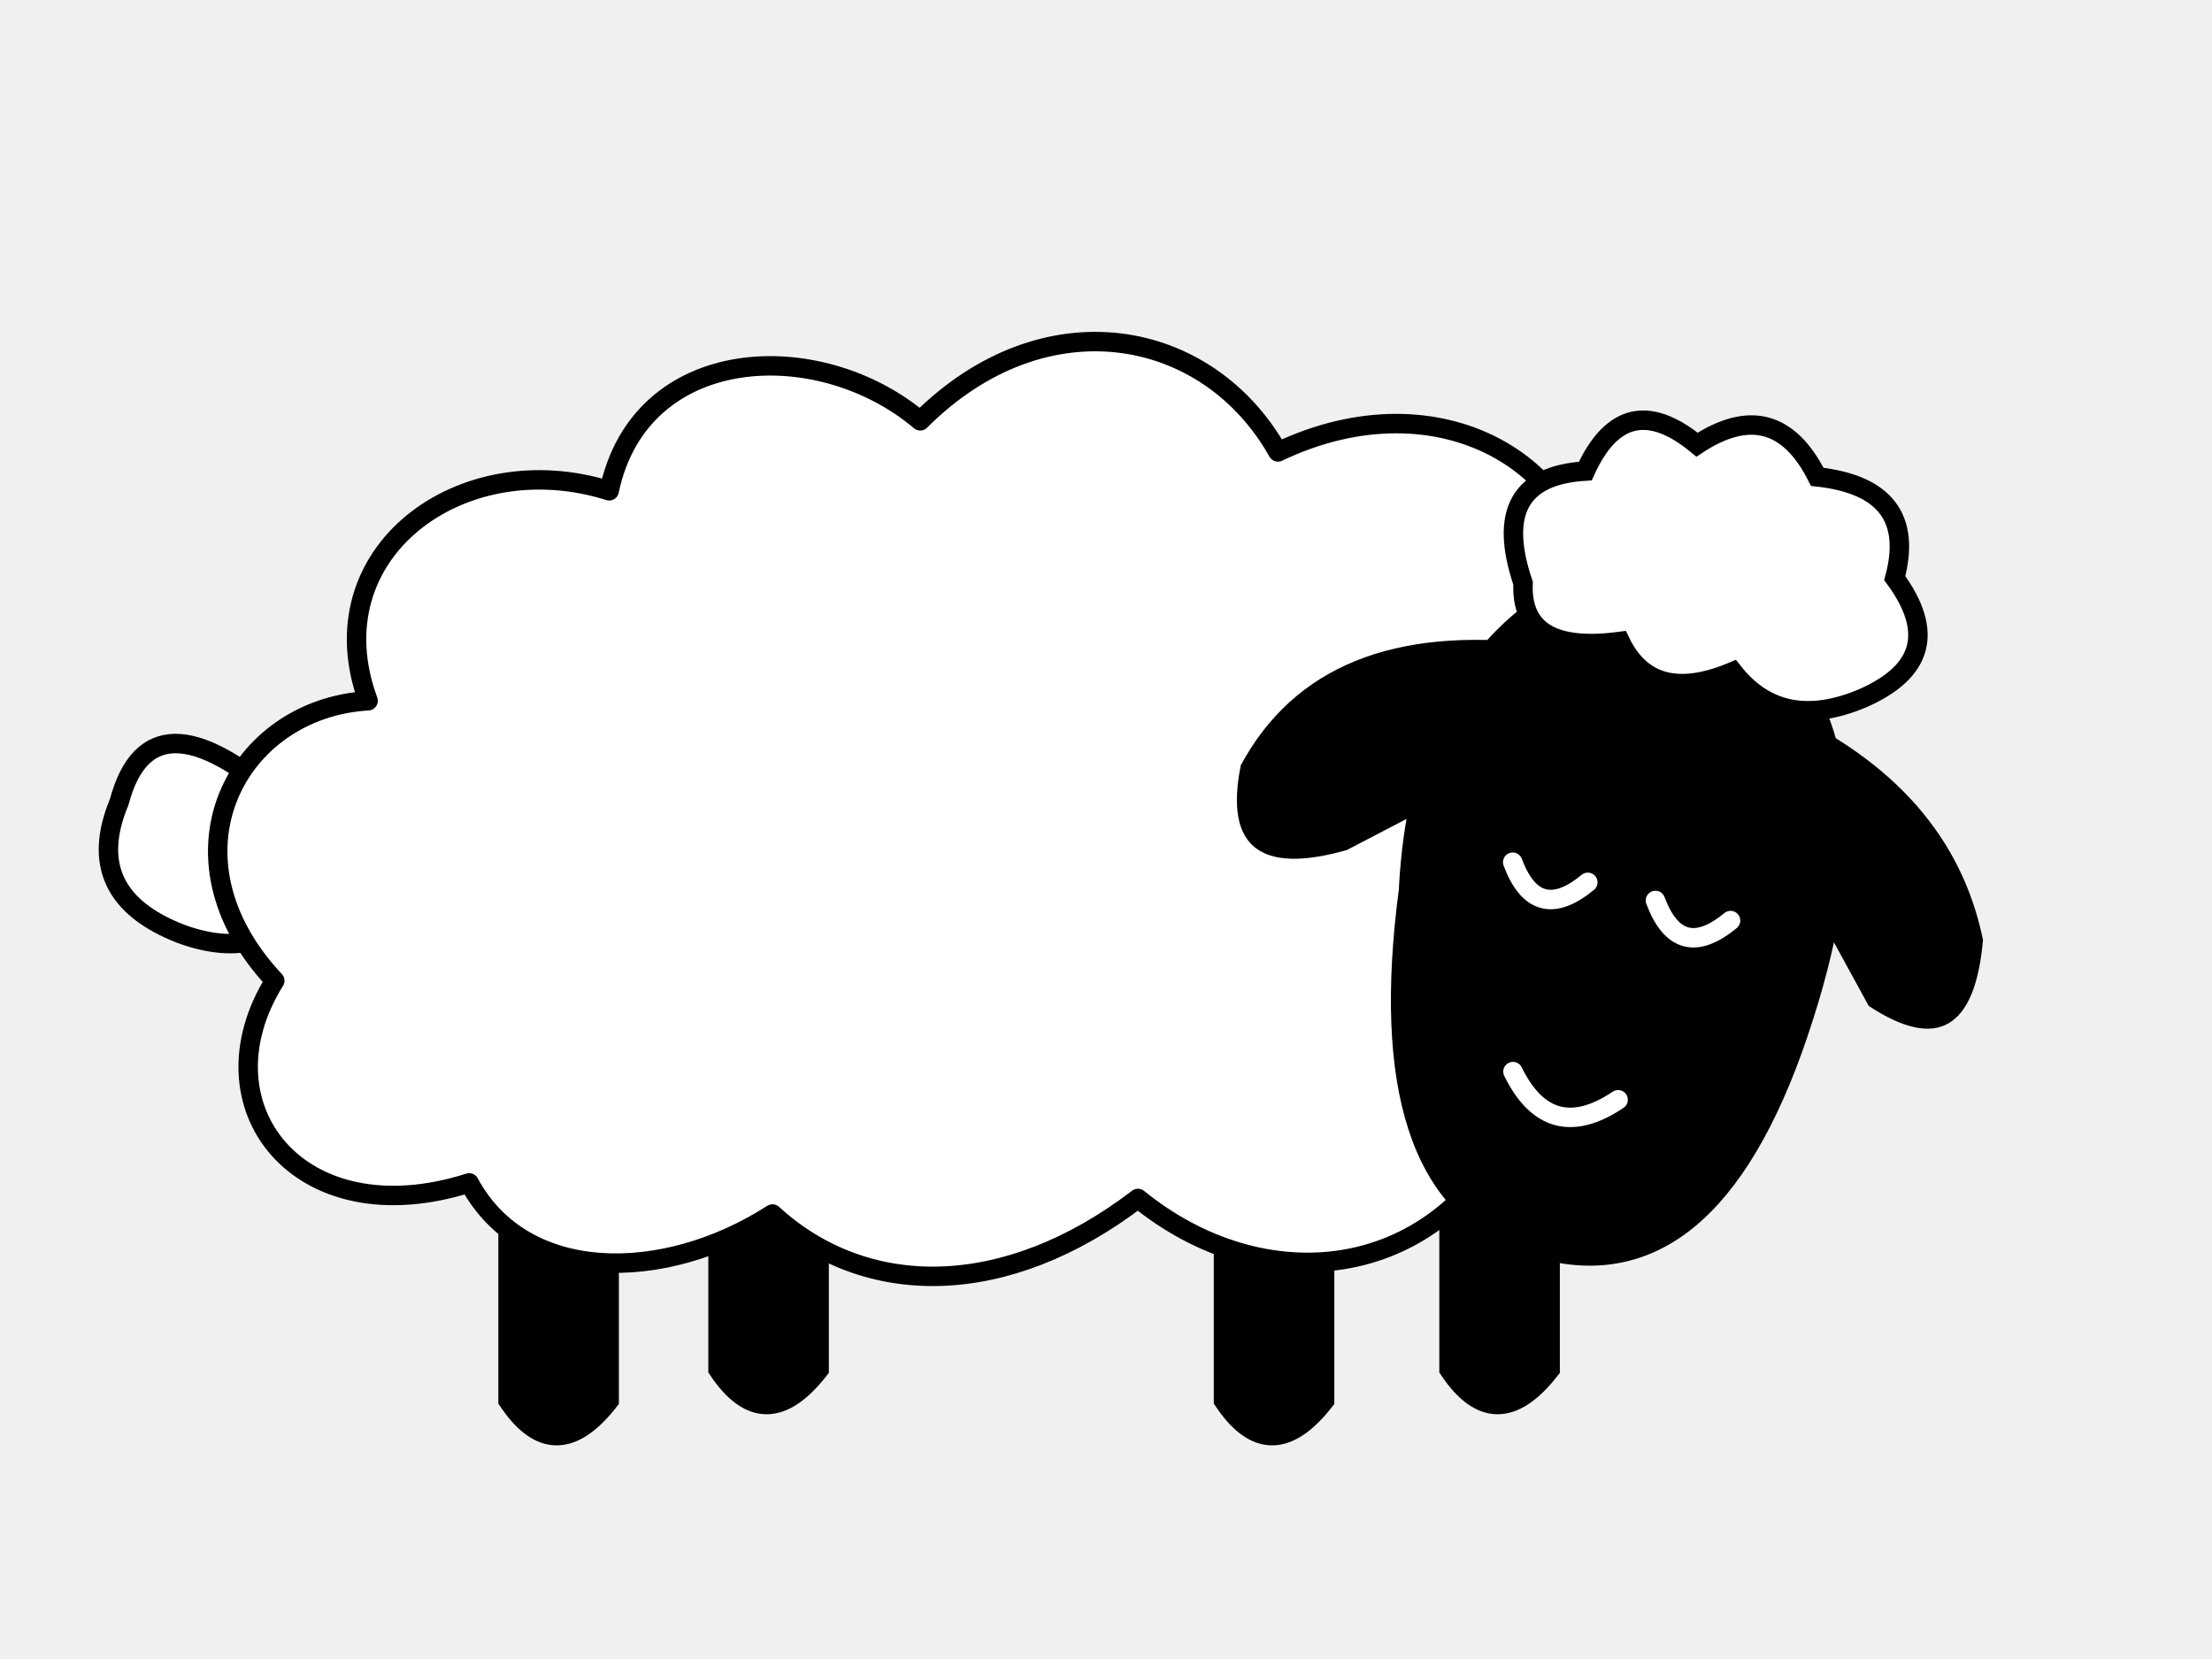
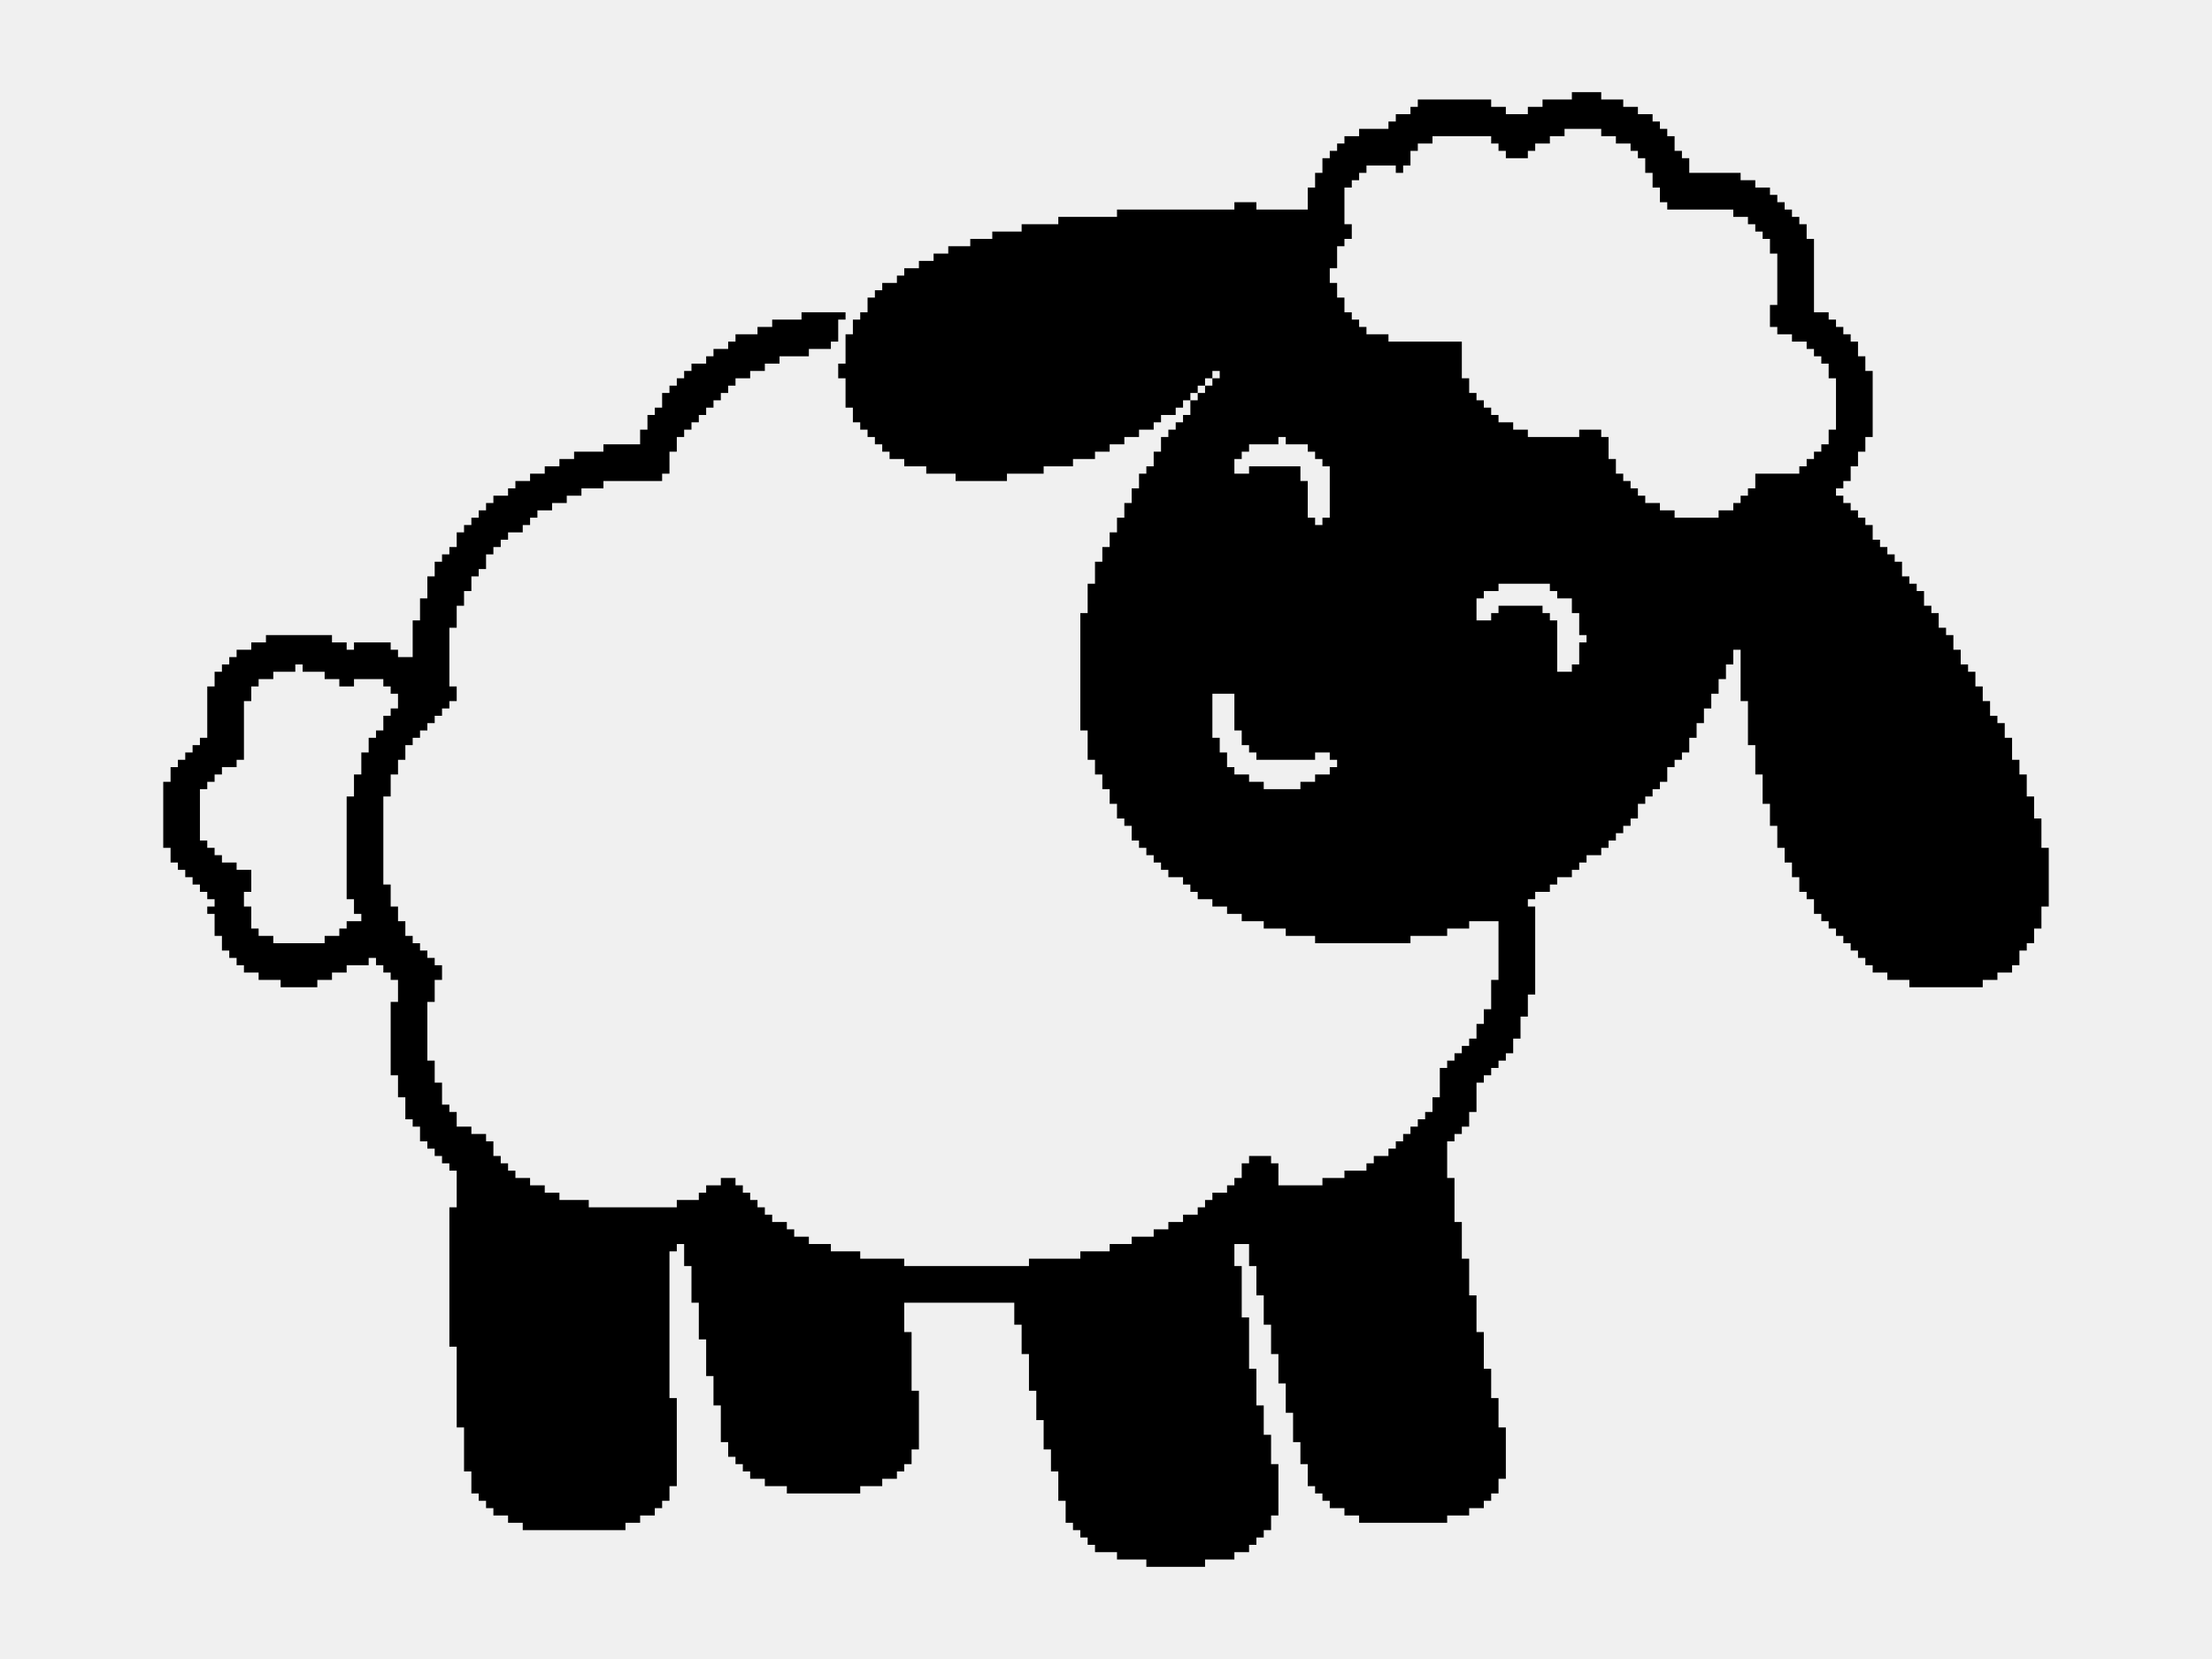
- <svg xmlns="http://www.w3.org/2000/svg" width="256" height="192" viewBox="0 0 256 192">
-   <g transform="translate(12 10) scale(.9)">
-     <path d="M23 92q-17-15-21 0q-5 12 8 17q11 4 17-5" fill="white" stroke="black" stroke-width="2.5" />
-     <path d="M52 130v39q6 9 13 0v-39M79 132v33q6 9 13 0v-33M144 130v39q6 9 13 0v-39M173 126v39q6 9 13 0v-39" fill="black" stroke="black" stroke-width="2.5" />
-     <path d="M47 141C25 148 12 131 22 115C7 99 17 80 34 79C27 60 46 46 65 52C69 33 92 32 105 43C121 27 142 31 151 47C172 37 191 49 191 66C211 67 215 88 202 99C214 119 199 136 181 134C171 154 149 156 133 143C116 156 98 156 86 145C72 154 54 154 47 141Z" fill="white" stroke="black" stroke-width="2.5" stroke-linejoin="round" />
-     <g transform="rotate(15 183 93)">
-       <path d="M181 64q-16 15-10 43q5 38 26 40q24 2 27-33q3-37-15-49Z" fill="black" stroke="black" stroke-width="2.5" />
-       <path d="M179 72q-28 4-33 25q1 16 16 7l24-22M211 72q24 4 33 22q3 17-12 12l-21-22" fill="black" />
-       <path d="M183 100q5 7 10 0m9 0q5 7 10 0" fill="none" stroke="white" stroke-width="2.5" stroke-linecap="round" />
-       <path d="M190 126q7 8 14 0" fill="none" stroke="white" stroke-width="2.5" stroke-linecap="round" />
-       <path d="M175 65q-8-12 4-16q2-12 13-7q8-9 16 0q13-2 13 10q10 8 0 16q-9 7-17 1q-9 7-15 0q-12 5-14-4Z" fill="white" stroke="black" stroke-width="2.5" />
-     </g>
+ <svg xmlns="http://www.w3.org/2000/svg" width="384" height="288" viewBox="0 0 384 288">
+   <g transform="translate(28.33831 16) scale(1.273632)">
+     <path fill="black" d="M192 0h4v1h-4ZM171 1h10v1h-10ZM188 1h11v1h-11ZM170 2h13v1h-13ZM186 2h15v1h-15ZM168 3h35v1h-35ZM167 4h37v1h-37ZM163 5h28v1h-28ZM196 5h9v1h-9ZM161 6h12v1h-12ZM181 6h8v1h-8ZM198 6h8v1h-8ZM160 7h11v1h-11ZM182 7h5v1h-5ZM200 7h6v1h-6ZM159 8h11v1h-11ZM183 8h3v1h-3ZM201 8h6v1h-6ZM158 9h12v1h-12ZM202 9h6v1h-6ZM158 10h6v1h-6ZM168 10h1v1h-1ZM202 10h6v1h-6ZM157 11h6v1h-6ZM203 11h12v1h-12ZM157 12h5v1h-5ZM203 12h14v1h-14ZM156 13h5v1h-5ZM204 13h15v1h-15ZM156 14h5v1h-5ZM204 14h16v1h-16ZM146 15h3v1h-3ZM156 15h5v1h-5ZM205 15h16v1h-16ZM130 16h31v1h-31ZM214 16h8v1h-8ZM122 17h39v1h-39ZM216 17h7v1h-7ZM117 18h45v1h-45ZM217 18h7v1h-7ZM113 19h49v1h-49ZM218 19h6v1h-6ZM110 20h51v1h-51ZM219 20h6v1h-6ZM107 21h53v1h-53ZM219 21h6v1h-6ZM105 22h55v1h-55ZM220 22h5v1h-5ZM103 23h57v1h-57ZM220 23h5v1h-5ZM101 24h58v1h-58ZM220 24h5v1h-5ZM100 25h59v1h-59ZM220 25h5v1h-5ZM98 26h62v1h-62ZM220 26h5v1h-5ZM97 27h63v1h-63ZM220 27h5v1h-5ZM96 28h65v1h-65ZM220 28h5v1h-5ZM96 29h65v1h-65ZM219 29h6v1h-6ZM87 30h6v1h-6ZM95 30h67v1h-67ZM219 30h8v1h-8ZM83 31h9v1h-9ZM94 31h69v1h-69ZM219 31h9v1h-9ZM81 32h11v1h-11ZM94 32h70v1h-70ZM220 32h9v1h-9ZM78 33h14v1h-14ZM93 33h74v1h-74ZM222 33h8v1h-8ZM77 34h14v1h-14ZM93 34h84v1h-84ZM224 34h7v1h-7ZM75 35h13v1h-13ZM93 35h84v1h-84ZM225 35h6v1h-6ZM74 36h10v1h-10ZM93 36h84v1h-84ZM226 36h6v1h-6ZM72 37h10v1h-10ZM92 37h85v1h-85ZM227 37h5v1h-5ZM71 38h9v1h-9ZM92 38h51v1h-51ZM144 38h33v1h-33ZM227 38h6v1h-6ZM70 39h8v1h-8ZM93 39h49v1h-49ZM143 39h35v1h-35ZM228 39h5v1h-5ZM69 40h8v1h-8ZM93 40h48v1h-48ZM142 40h36v1h-36ZM228 40h5v1h-5ZM68 41h8v1h-8ZM93 41h47v1h-47ZM141 41h38v1h-38ZM228 41h5v1h-5ZM68 42h7v1h-7ZM93 42h46v1h-46ZM140 42h40v1h-40ZM228 42h5v1h-5ZM67 43h7v1h-7ZM94 43h44v1h-44ZM140 43h41v1h-41ZM228 43h5v1h-5ZM66 44h7v1h-7ZM94 44h42v1h-42ZM139 44h43v1h-43ZM228 44h5v1h-5ZM66 45h6v1h-6ZM95 45h40v1h-40ZM138 45h46v1h-46ZM228 45h5v1h-5ZM65 46h6v1h-6ZM96 46h37v1h-37ZM137 46h49v1h-49ZM193 46h3v1h-3ZM227 46h6v1h-6ZM65 47h5v1h-5ZM97 47h34v1h-34ZM136 47h16v1h-16ZM153 47h44v1h-44ZM227 47h5v1h-5ZM60 48h10v1h-10ZM98 48h31v1h-31ZM136 48h12v1h-12ZM156 48h41v1h-41ZM226 48h6v1h-6ZM56 49h13v1h-13ZM99 49h28v1h-28ZM135 49h12v1h-12ZM157 49h40v1h-40ZM225 49h6v1h-6ZM54 50h15v1h-15ZM101 50h23v1h-23ZM135 50h11v1h-11ZM158 50h40v1h-40ZM224 50h7v1h-7ZM52 51h17v1h-17ZM104 51h16v1h-16ZM134 51h12v1h-12ZM148 51h7v1h-7ZM159 51h39v1h-39ZM223 51h7v1h-7ZM50 52h18v1h-18ZM108 52h7v1h-7ZM133 52h22v1h-22ZM159 52h40v1h-40ZM217 52h13v1h-13ZM48 53h12v1h-12ZM133 53h23v1h-23ZM159 53h41v1h-41ZM217 53h12v1h-12ZM47 54h10v1h-10ZM132 54h24v1h-24ZM159 54h42v1h-42ZM216 54h12v1h-12ZM45 55h10v1h-10ZM132 55h24v1h-24ZM159 55h43v1h-43ZM215 55h14v1h-14ZM44 56h9v1h-9ZM131 56h25v1h-25ZM159 56h45v1h-45ZM214 56h16v1h-16ZM43 57h8v1h-8ZM131 57h25v1h-25ZM159 57h47v1h-47ZM212 57h19v1h-19ZM42 58h8v1h-8ZM130 58h27v1h-27ZM158 58h74v1h-74ZM41 59h8v1h-8ZM130 59h103v1h-103ZM40 60h7v1h-7ZM129 60h104v1h-104ZM40 61h6v1h-6ZM129 61h105v1h-105ZM39 62h6v1h-6ZM128 62h107v1h-107ZM38 63h6v1h-6ZM128 63h108v1h-108ZM37 64h7v1h-7ZM127 64h110v1h-110ZM37 65h6v1h-6ZM127 65h110v1h-110ZM36 66h6v1h-6ZM127 66h111v1h-111ZM36 67h6v1h-6ZM126 67h56v1h-56ZM189 67h50v1h-50ZM36 68h5v1h-5ZM126 68h54v1h-54ZM190 68h50v1h-50ZM35 69h6v1h-6ZM126 69h53v1h-53ZM192 69h48v1h-48ZM35 70h5v1h-5ZM126 70h53v1h-53ZM182 70h6v1h-6ZM192 70h49v1h-49ZM35 71h5v1h-5ZM125 71h54v1h-54ZM181 71h8v1h-8ZM193 71h49v1h-49ZM34 72h6v1h-6ZM125 72h65v1h-65ZM193 72h49v1h-49ZM34 73h5v1h-5ZM125 73h65v1h-65ZM193 73h50v1h-50ZM14 74h9v1h-9ZM34 74h5v1h-5ZM125 74h65v1h-65ZM194 74h50v1h-50ZM12 75h13v1h-13ZM26 75h5v1h-5ZM34 75h5v1h-5ZM125 75h65v1h-65ZM193 75h51v1h-51ZM10 76h22v1h-22ZM34 76h5v1h-5ZM125 76h65v1h-65ZM193 76h21v1h-21ZM215 76h30v1h-30ZM9 77h30v1h-30ZM125 77h65v1h-65ZM193 77h21v1h-21ZM215 77h30v1h-30ZM8 78h10v1h-10ZM19 78h20v1h-20ZM125 78h65v1h-65ZM192 78h21v1h-21ZM215 78h31v1h-31ZM7 79h8v1h-8ZM22 79h17v1h-17ZM125 79h88v1h-88ZM215 79h32v1h-32ZM7 80h6v1h-6ZM24 80h2v1h-2ZM30 80h9v1h-9ZM125 80h87v1h-87ZM215 80h32v1h-32ZM6 81h6v1h-6ZM31 81h9v1h-9ZM125 81h87v1h-87ZM215 81h33v1h-33ZM6 82h6v1h-6ZM32 82h8v1h-8ZM125 82h18v1h-18ZM146 82h65v1h-65ZM215 82h33v1h-33ZM6 83h5v1h-5ZM32 83h7v1h-7ZM125 83h18v1h-18ZM146 83h65v1h-65ZM216 83h33v1h-33ZM6 84h5v1h-5ZM31 84h7v1h-7ZM125 84h18v1h-18ZM146 84h64v1h-64ZM216 84h33v1h-33ZM6 85h5v1h-5ZM30 85h7v1h-7ZM125 85h18v1h-18ZM146 85h64v1h-64ZM216 85h34v1h-34ZM6 86h5v1h-5ZM30 86h6v1h-6ZM125 86h18v1h-18ZM146 86h63v1h-63ZM216 86h35v1h-35ZM6 87h5v1h-5ZM29 87h6v1h-6ZM126 87h17v1h-17ZM147 87h62v1h-62ZM216 87h35v1h-35ZM5 88h6v1h-6ZM28 88h6v1h-6ZM126 88h18v1h-18ZM147 88h61v1h-61ZM216 88h36v1h-36ZM4 89h7v1h-7ZM28 89h5v1h-5ZM126 89h18v1h-18ZM148 89h60v1h-60ZM217 89h35v1h-35ZM3 90h8v1h-8ZM27 90h6v1h-6ZM126 90h19v1h-19ZM149 90h8v1h-8ZM159 90h48v1h-48ZM217 90h35v1h-35ZM2 91h8v1h-8ZM27 91h5v1h-5ZM127 91h18v1h-18ZM160 91h46v1h-46ZM217 91h36v1h-36ZM1 92h7v1h-7ZM27 92h5v1h-5ZM127 92h19v1h-19ZM159 92h46v1h-46ZM217 92h36v1h-36ZM1 93h6v1h-6ZM26 93h5v1h-5ZM128 93h20v1h-20ZM157 93h48v1h-48ZM218 93h36v1h-36ZM0 94h6v1h-6ZM26 94h5v1h-5ZM128 94h22v1h-22ZM155 94h49v1h-49ZM218 94h36v1h-36ZM0 95h5v1h-5ZM26 95h5v1h-5ZM129 95h74v1h-74ZM218 95h36v1h-36ZM0 96h5v1h-5ZM25 96h5v1h-5ZM129 96h73v1h-73ZM218 96h37v1h-37ZM0 97h5v1h-5ZM25 97h5v1h-5ZM130 97h71v1h-71ZM219 97h36v1h-36ZM0 98h5v1h-5ZM25 98h5v1h-5ZM130 98h71v1h-71ZM219 98h36v1h-36ZM0 99h5v1h-5ZM25 99h5v1h-5ZM131 99h69v1h-69ZM219 99h37v1h-37ZM0 100h5v1h-5ZM25 100h5v1h-5ZM132 100h67v1h-67ZM220 100h36v1h-36ZM0 101h5v1h-5ZM25 101h5v1h-5ZM132 101h66v1h-66ZM220 101h36v1h-36ZM0 102h6v1h-6ZM25 102h5v1h-5ZM133 102h64v1h-64ZM220 102h36v1h-36ZM1 103h6v1h-6ZM25 103h5v1h-5ZM134 103h62v1h-62ZM221 103h36v1h-36ZM1 104h7v1h-7ZM25 104h5v1h-5ZM135 104h59v1h-59ZM221 104h36v1h-36ZM2 105h8v1h-8ZM25 105h5v1h-5ZM136 105h57v1h-57ZM222 105h35v1h-35ZM3 106h9v1h-9ZM25 106h5v1h-5ZM137 106h55v1h-55ZM222 106h35v1h-35ZM4 107h8v1h-8ZM25 107h5v1h-5ZM139 107h51v1h-51ZM223 107h34v1h-34ZM5 108h7v1h-7ZM25 108h6v1h-6ZM140 108h49v1h-49ZM223 108h34v1h-34ZM6 109h5v1h-5ZM25 109h6v1h-6ZM141 109h46v1h-46ZM224 109h33v1h-33ZM7 110h4v1h-4ZM26 110h5v1h-5ZM143 110h43v1h-43ZM225 110h32v1h-32ZM6 111h6v1h-6ZM26 111h6v1h-6ZM145 111h42v1h-42ZM225 111h31v1h-31ZM7 112h5v1h-5ZM27 112h5v1h-5ZM147 112h40v1h-40ZM226 112h30v1h-30ZM7 113h5v1h-5ZM25 113h8v1h-8ZM150 113h28v1h-28ZM182 113h5v1h-5ZM227 113h29v1h-29ZM7 114h6v1h-6ZM24 114h9v1h-9ZM153 114h22v1h-22ZM182 114h5v1h-5ZM228 114h27v1h-27ZM8 115h7v1h-7ZM22 115h12v1h-12ZM157 115h13v1h-13ZM182 115h5v1h-5ZM229 115h26v1h-26ZM8 116h27v1h-27ZM182 116h5v1h-5ZM230 116h24v1h-24ZM9 117h27v1h-27ZM182 117h5v1h-5ZM231 117h22v1h-22ZM10 118h18v1h-18ZM29 118h8v1h-8ZM182 118h5v1h-5ZM232 118h21v1h-21ZM11 119h14v1h-14ZM30 119h8v1h-8ZM182 119h5v1h-5ZM233 119h19v1h-19ZM13 120h10v1h-10ZM31 120h7v1h-7ZM182 120h5v1h-5ZM235 120h15v1h-15ZM16 121h5v1h-5ZM32 121h5v1h-5ZM181 121h6v1h-6ZM238 121h10v1h-10ZM32 122h5v1h-5ZM181 122h6v1h-6ZM32 123h5v1h-5ZM181 123h5v1h-5ZM31 124h5v1h-5ZM181 124h5v1h-5ZM31 125h5v1h-5ZM180 125h6v1h-6ZM31 126h5v1h-5ZM180 126h5v1h-5ZM31 127h5v1h-5ZM179 127h6v1h-6ZM31 128h5v1h-5ZM179 128h6v1h-6ZM31 129h5v1h-5ZM178 129h6v1h-6ZM31 130h5v1h-5ZM177 130h7v1h-7ZM31 131h5v1h-5ZM176 131h7v1h-7ZM31 132h6v1h-6ZM175 132h7v1h-7ZM31 133h6v1h-6ZM174 133h7v1h-7ZM32 134h5v1h-5ZM174 134h6v1h-6ZM32 135h6v1h-6ZM174 135h5v1h-5ZM32 136h6v1h-6ZM174 136h5v1h-5ZM33 137h5v1h-5ZM173 137h6v1h-6ZM33 138h6v1h-6ZM173 138h6v1h-6ZM33 139h7v1h-7ZM172 139h6v1h-6ZM34 140h6v1h-6ZM171 140h7v1h-7ZM35 141h7v1h-7ZM170 141h7v1h-7ZM35 142h9v1h-9ZM169 142h7v1h-7ZM36 143h9v1h-9ZM168 143h7v1h-7ZM37 144h8v1h-8ZM167 144h8v1h-8ZM38 145h8v1h-8ZM148 145h3v1h-3ZM165 145h10v1h-10ZM39 146h8v1h-8ZM147 146h5v1h-5ZM164 146h11v1h-11ZM40 147h8v1h-8ZM147 147h5v1h-5ZM161 147h14v1h-14ZM40 148h10v1h-10ZM76 148h2v1h-2ZM146 148h6v1h-6ZM158 148h18v1h-18ZM40 149h12v1h-12ZM74 149h5v1h-5ZM145 149h31v1h-31ZM40 150h14v1h-14ZM73 150h7v1h-7ZM143 150h33v1h-33ZM40 151h18v1h-18ZM70 151h11v1h-11ZM142 151h34v1h-34ZM39 152h43v1h-43ZM141 152h35v1h-35ZM39 153h44v1h-44ZM139 153h37v1h-37ZM39 154h46v1h-46ZM137 154h40v1h-40ZM39 155h47v1h-47ZM135 155h42v1h-42ZM39 156h49v1h-49ZM132 156h45v1h-45ZM39 157h31v1h-31ZM71 157h20v1h-20ZM129 157h17v1h-17ZM148 157h29v1h-29ZM39 158h30v1h-30ZM71 158h24v1h-24ZM125 158h21v1h-21ZM148 158h29v1h-29ZM39 159h30v1h-30ZM71 159h30v1h-30ZM118 159h28v1h-28ZM148 159h30v1h-30ZM39 160h30v1h-30ZM72 160h75v1h-75ZM149 160h29v1h-29ZM39 161h30v1h-30ZM72 161h75v1h-75ZM149 161h29v1h-29ZM39 162h30v1h-30ZM72 162h75v1h-75ZM149 162h29v1h-29ZM39 163h30v1h-30ZM72 163h75v1h-75ZM149 163h29v1h-29ZM39 164h30v1h-30ZM72 164h75v1h-75ZM150 164h29v1h-29ZM39 165h30v1h-30ZM73 165h28v1h-28ZM116 165h31v1h-31ZM150 165h29v1h-29ZM39 166h30v1h-30ZM73 166h28v1h-28ZM116 166h31v1h-31ZM150 166h29v1h-29ZM39 167h30v1h-30ZM73 167h28v1h-28ZM116 167h32v1h-32ZM150 167h29v1h-29ZM39 168h30v1h-30ZM73 168h28v1h-28ZM117 168h31v1h-31ZM151 168h28v1h-28ZM39 169h30v1h-30ZM73 169h29v1h-29ZM117 169h31v1h-31ZM151 169h29v1h-29ZM39 170h30v1h-30ZM74 170h28v1h-28ZM117 170h31v1h-31ZM151 170h29v1h-29ZM40 171h29v1h-29ZM74 171h28v1h-28ZM117 171h31v1h-31ZM151 171h29v1h-29ZM40 172h29v1h-29ZM74 172h28v1h-28ZM118 172h30v1h-30ZM152 172h28v1h-28ZM40 173h29v1h-29ZM74 173h28v1h-28ZM118 173h30v1h-30ZM152 173h28v1h-28ZM40 174h29v1h-29ZM74 174h28v1h-28ZM118 174h31v1h-31ZM152 174h29v1h-29ZM40 175h29v1h-29ZM75 175h27v1h-27ZM118 175h31v1h-31ZM152 175h29v1h-29ZM40 176h29v1h-29ZM75 176h27v1h-27ZM118 176h31v1h-31ZM153 176h28v1h-28ZM40 177h29v1h-29ZM75 177h28v1h-28ZM119 177h30v1h-30ZM153 177h28v1h-28ZM40 178h30v1h-30ZM75 178h28v1h-28ZM119 178h30v1h-30ZM153 178h29v1h-29ZM40 179h30v1h-30ZM76 179h27v1h-27ZM119 179h31v1h-31ZM153 179h29v1h-29ZM40 180h30v1h-30ZM76 180h27v1h-27ZM119 180h31v1h-31ZM154 180h28v1h-28ZM40 181h30v1h-30ZM76 181h27v1h-27ZM120 181h30v1h-30ZM154 181h28v1h-28ZM41 182h29v1h-29ZM76 182h27v1h-27ZM120 182h30v1h-30ZM154 182h29v1h-29ZM41 183h29v1h-29ZM76 183h27v1h-27ZM120 183h31v1h-31ZM154 183h29v1h-29ZM41 184h29v1h-29ZM77 184h26v1h-26ZM120 184h31v1h-31ZM155 184h28v1h-28ZM41 185h29v1h-29ZM77 185h25v1h-25ZM121 185h30v1h-30ZM155 185h28v1h-28ZM41 186h29v1h-29ZM78 186h24v1h-24ZM121 186h30v1h-30ZM155 186h28v1h-28ZM41 187h29v1h-29ZM79 187h22v1h-22ZM121 187h31v1h-31ZM156 187h27v1h-27ZM42 188h28v1h-28ZM80 188h20v1h-20ZM122 188h30v1h-30ZM156 188h27v1h-27ZM42 189h28v1h-28ZM82 189h16v1h-16ZM122 189h30v1h-30ZM156 189h26v1h-26ZM42 190h27v1h-27ZM85 190h10v1h-10ZM122 190h30v1h-30ZM157 190h25v1h-25ZM43 191h26v1h-26ZM122 191h30v1h-30ZM158 191h23v1h-23ZM44 192h24v1h-24ZM123 192h29v1h-29ZM159 192h21v1h-21ZM45 193h22v1h-22ZM123 193h29v1h-29ZM161 193h17v1h-17ZM47 194h18v1h-18ZM123 194h28v1h-28ZM163 194h12v1h-12ZM49 195h14v1h-14ZM124 195h27v1h-27ZM125 196h25v1h-25ZM126 197h23v1h-23ZM127 198h21v1h-21ZM130 199h16v1h-16ZM134 200h8v1h-8Z" />
  </g>
</svg>
